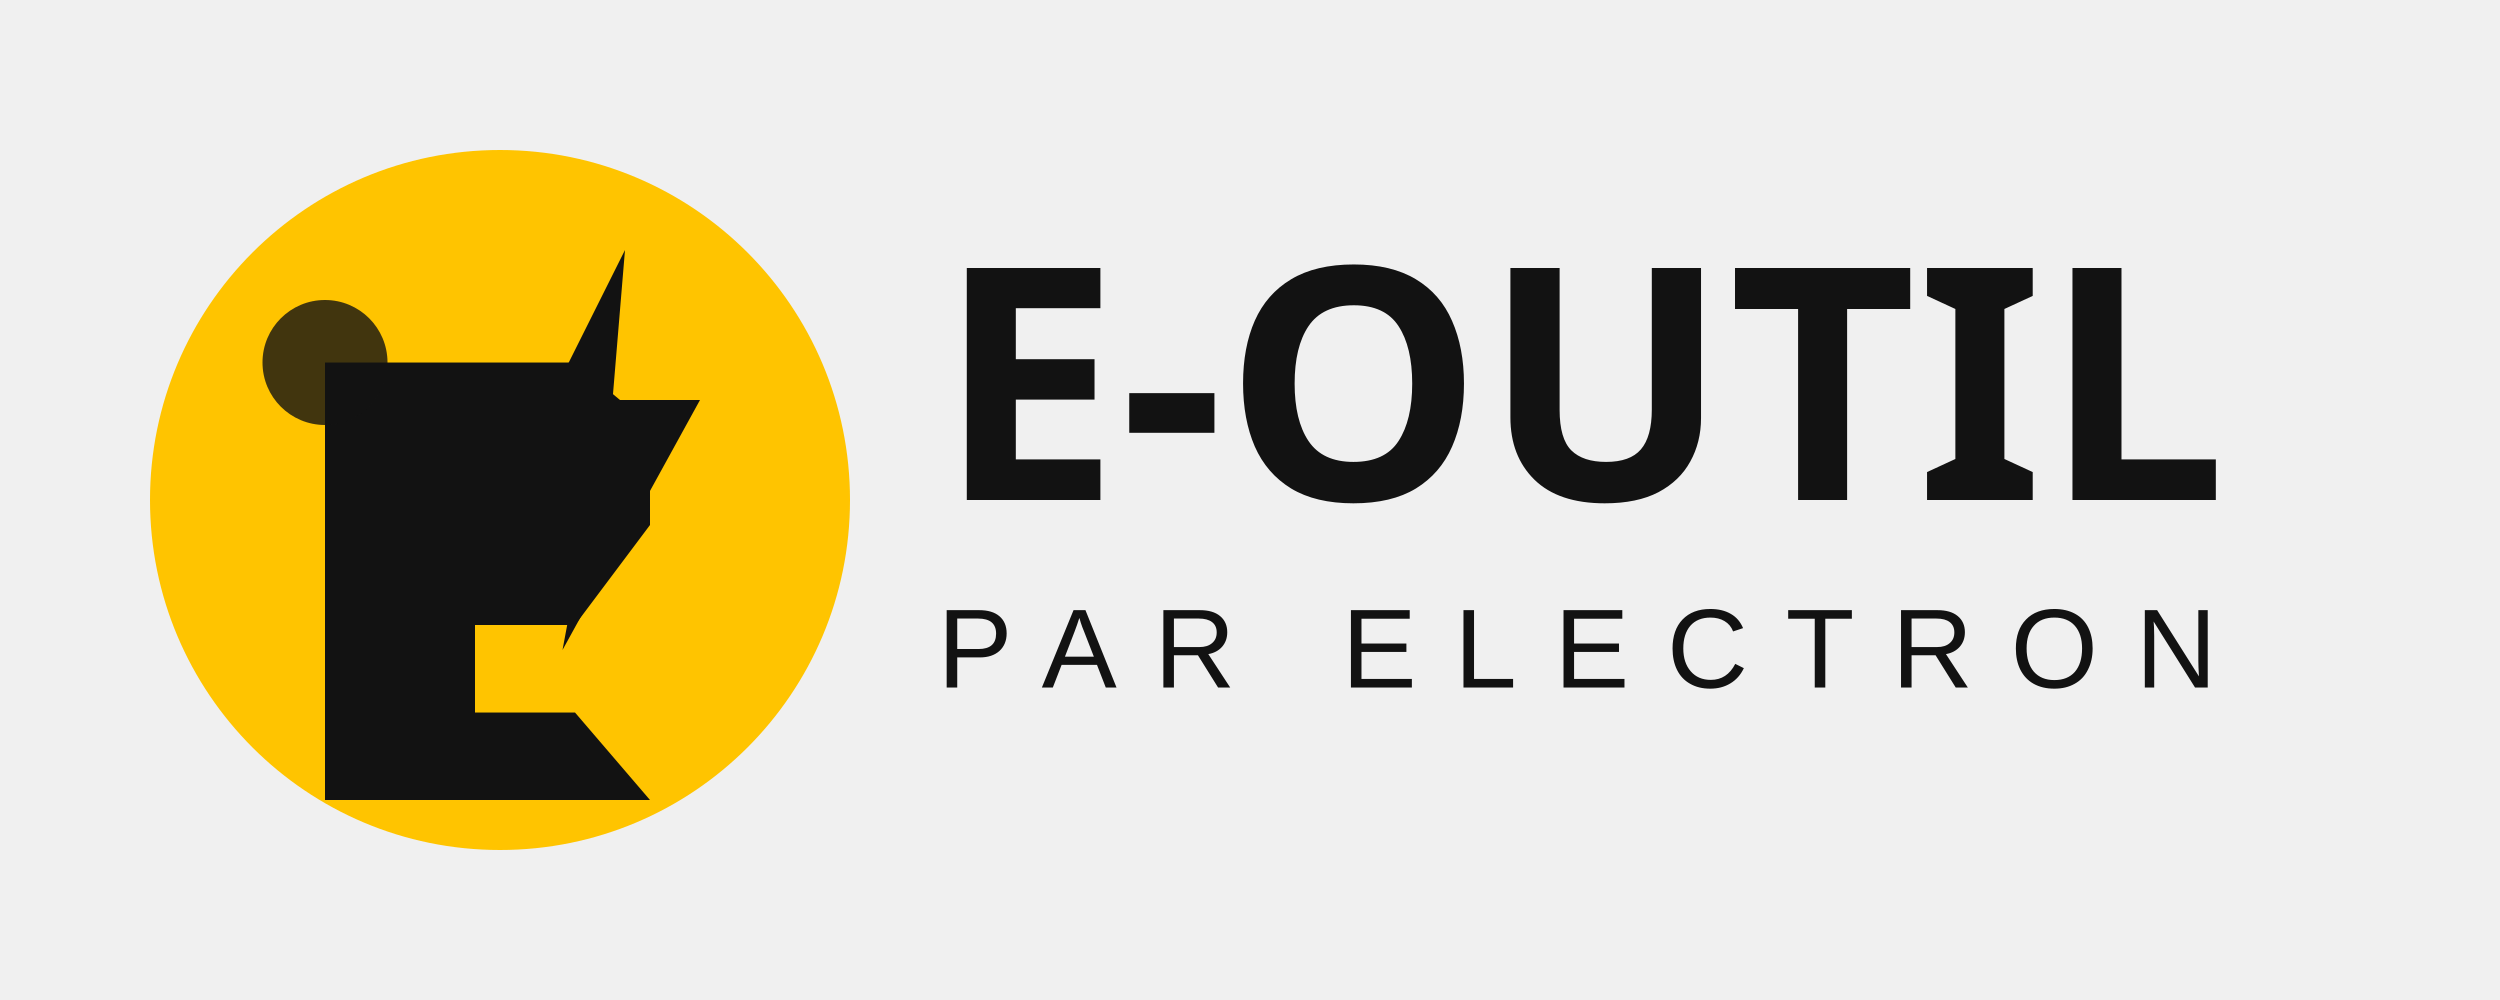
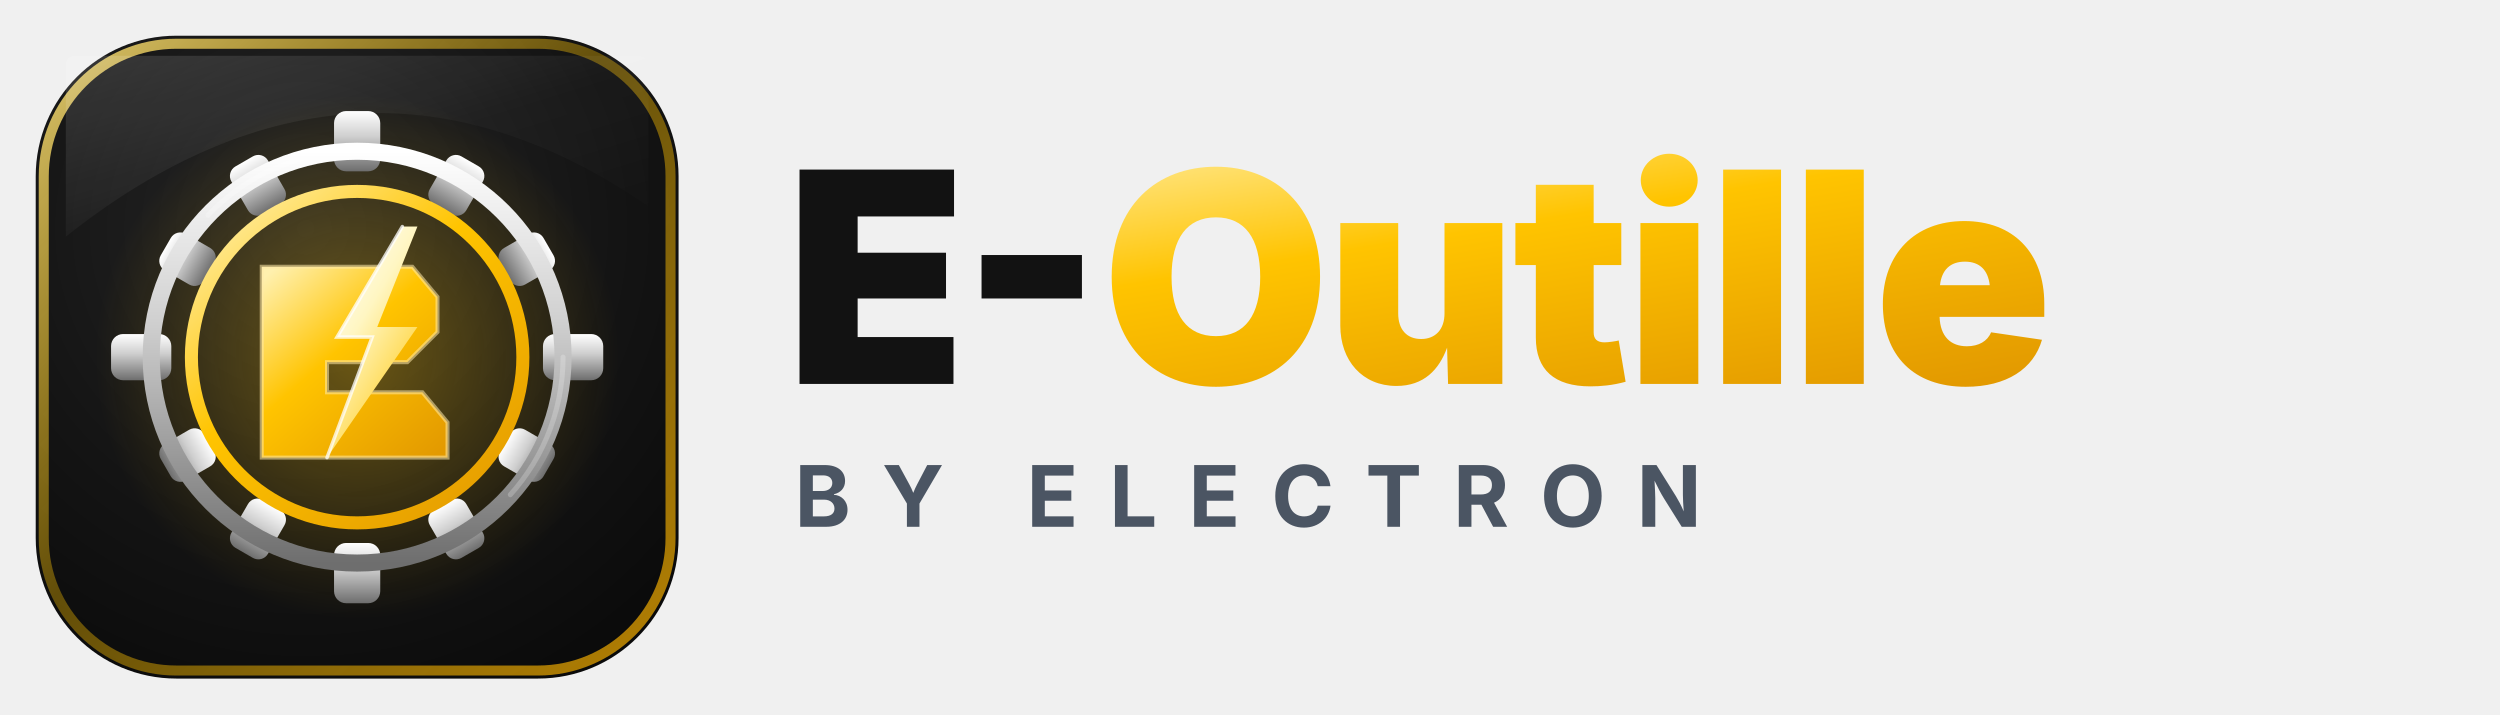
- <svg xmlns="http://www.w3.org/2000/svg" width="200" height="80" viewBox="0 0 200 80" fill="none">
-   <g transform="translate(10, 10)">
-     <circle cx="30" cy="30" r="28" fill="#FFC400" />
-     <path d="M16 45V19H36L42 24V32L36 40H28V47H36L42 54H16V45Z" fill="#121212" />
-     <path d="M40 10L32 26H38L35 42L46 22H39L40 10Z" fill="#121212" />
-     <circle cx="16" cy="19" r="5" fill="#121212" opacity="0.8" />
+ <svg xmlns="http://www.w3.org/2000/svg" width="560" height="160" viewBox="0 0 560 160" fill="none">
+   <defs>
+     <linearGradient id="gold" x1="8%" y1="0%" x2="92%" y2="100%">
+       <stop offset="0%" stop-color="#FFF0AE" />
+       <stop offset="42%" stop-color="#FFC400" />
+       <stop offset="100%" stop-color="#E39A00" />
+     </linearGradient>
+   </defs>
+   <g transform="translate(8 8) scale(1.125)">
+     <defs>
+       <radialGradient id="bg" cx="42%" cy="30%" r="88%">
+         <stop offset="0%" stop-color="#262626" />
+         <stop offset="55%" stop-color="#141414" />
+         <stop offset="100%" stop-color="#080808" />
+       </radialGradient>
+       <linearGradient id="edge" x1="0%" y1="0%" x2="100%" y2="100%">
+         <stop offset="0%" stop-color="#FFE680" stop-opacity="0.85" />
+         <stop offset="45%" stop-color="#FFC400" stop-opacity="0.35" />
+         <stop offset="100%" stop-color="#FFB300" stop-opacity="0.7" />
+       </linearGradient>
+       <linearGradient id="steel" x1="0%" y1="0%" x2="0%" y2="100%">
+         <stop offset="0%" stop-color="#FFFFFF" />
+         <stop offset="42%" stop-color="#CFCFCF" />
+         <stop offset="100%" stop-color="#6E6E6E" />
+       </linearGradient>
+       <linearGradient id="gold" x1="8%" y1="0%" x2="92%" y2="100%">
+         <stop offset="0%" stop-color="#FFF0AE" />
+         <stop offset="42%" stop-color="#FFC400" />
+         <stop offset="100%" stop-color="#E39A00" />
+       </linearGradient>
+       <linearGradient id="bolt" x1="18%" y1="0%" x2="82%" y2="100%">
+         <stop offset="0%" stop-color="#FFFFFF" />
+         <stop offset="38%" stop-color="#FFF6C2" />
+         <stop offset="100%" stop-color="#FFC400" />
+       </linearGradient>
+       <linearGradient id="sweep" x1="0%" y1="0%" x2="100%" y2="100%">
+         <stop offset="0%" stop-color="#FFFFFF" stop-opacity="0.14" />
+         <stop offset="52%" stop-color="#FFFFFF" stop-opacity="0.03" />
+         <stop offset="100%" stop-color="#FFFFFF" stop-opacity="0" />
+       </linearGradient>
+       <radialGradient id="halo" cx="50%" cy="50%" r="50%">
+         <stop offset="0%" stop-color="#FFC400" stop-opacity="0.34" />
+         <stop offset="100%" stop-color="#FFC400" stop-opacity="0" />
+       </radialGradient>
+     </defs>
+     <rect width="128" height="128" rx="28" fill="url(#bg)" />
+     <rect x="1.6" y="1.6" width="124.8" height="124.8" rx="26.4" fill="none" stroke="url(#edge)" stroke-width="2" />
+     <path d="M6 40 Q64 -6 122 34 L122 6 Q122 4 120 4 L8 4 Q6 4 6 6 Z" fill="url(#sweep)" />
+     <g transform="translate(64 64)">
+       <circle r="52" fill="url(#halo)" />
+       <g fill="url(#steel)">
+         <rect x="-4.6" y="-49" width="9.2" height="12" rx="2.4" />
+         <rect x="-4.6" y="37" width="9.2" height="12" rx="2.4" />
+         <rect x="-49" y="-4.6" width="12" height="9.2" rx="2.4" />
+         <rect x="37" y="-4.6" width="12" height="9.2" rx="2.4" />
+         <rect x="-4.2" y="-45" width="8.4" height="11" rx="2.2" transform="rotate(30)" />
+         <rect x="-4.2" y="34" width="8.4" height="11" rx="2.2" transform="rotate(30)" />
+         <rect x="-4.2" y="-45" width="8.4" height="11" rx="2.2" transform="rotate(-30)" />
+         <rect x="-4.2" y="34" width="8.4" height="11" rx="2.2" transform="rotate(-30)" />
+         <rect x="-4.2" y="-44" width="8.4" height="10" rx="2.2" transform="rotate(60)" />
+         <rect x="-4.2" y="34" width="8.4" height="10" rx="2.2" transform="rotate(60)" />
+         <rect x="-4.2" y="-44" width="8.4" height="10" rx="2.2" transform="rotate(-60)" />
+         <rect x="-4.2" y="34" width="8.4" height="10" rx="2.2" transform="rotate(-60)" />
+       </g>
+       <circle r="41" fill="none" stroke="url(#steel)" stroke-width="3.4" />
+       <circle r="41" fill="none" stroke="#FFFFFF" stroke-opacity="0.22" stroke-width="1" stroke-dasharray="30 130" stroke-linecap="round" />
+       <circle r="33" fill="none" stroke="url(#gold)" stroke-width="2.6" />
+       <path d="M-19 -18 H11 L16 -12 V-5 L10 1 H-6 V7 H13 L18 13 V20 H-19 V-18 Z" fill="url(#gold)" />
+       <path d="M-19 -18 H11 L16 -12 V-5 L10 1 H-6 V7 H13 L18 13 V20 H-19 V-18 Z" fill="none" stroke="#FFE9A8" stroke-opacity="0.55" stroke-width="0.8" />
+       <path d="M9 -26 L-4 -4 H3 L-6 20 L12 -6 H4 L12 -26 Z" fill="url(#bolt)" />
+       <path d="M9 -26 L-4 -4 H3 L-6 20" fill="none" stroke="#FFFFFF" stroke-opacity="0.75" stroke-width="0.7" stroke-linecap="round" />
+     </g>
  </g>
-   <text x="75" y="40" font-family="Arial Black, sans-serif" font-size="26" font-weight="900" fill="#121212">E-OUTIL</text>
-   <text x="75" y="55" font-family="Arial, sans-serif" font-size="9" fill="#121212" letter-spacing="3">PAR ELECTRON</text>
+   <text x="176" y="86" font-family="Inter, Arial Black, system-ui, sans-serif" font-size="66" font-weight="900" fill="#121212" letter-spacing="-1">E-<tspan fill="url(#gold)">Outille</tspan>
+   </text>
+   <text x="178" y="118" font-family="Inter, Arial, system-ui, sans-serif" font-size="19" font-weight="700" fill="#4B5563" letter-spacing="7">BY ELECTRON</text>
</svg>
